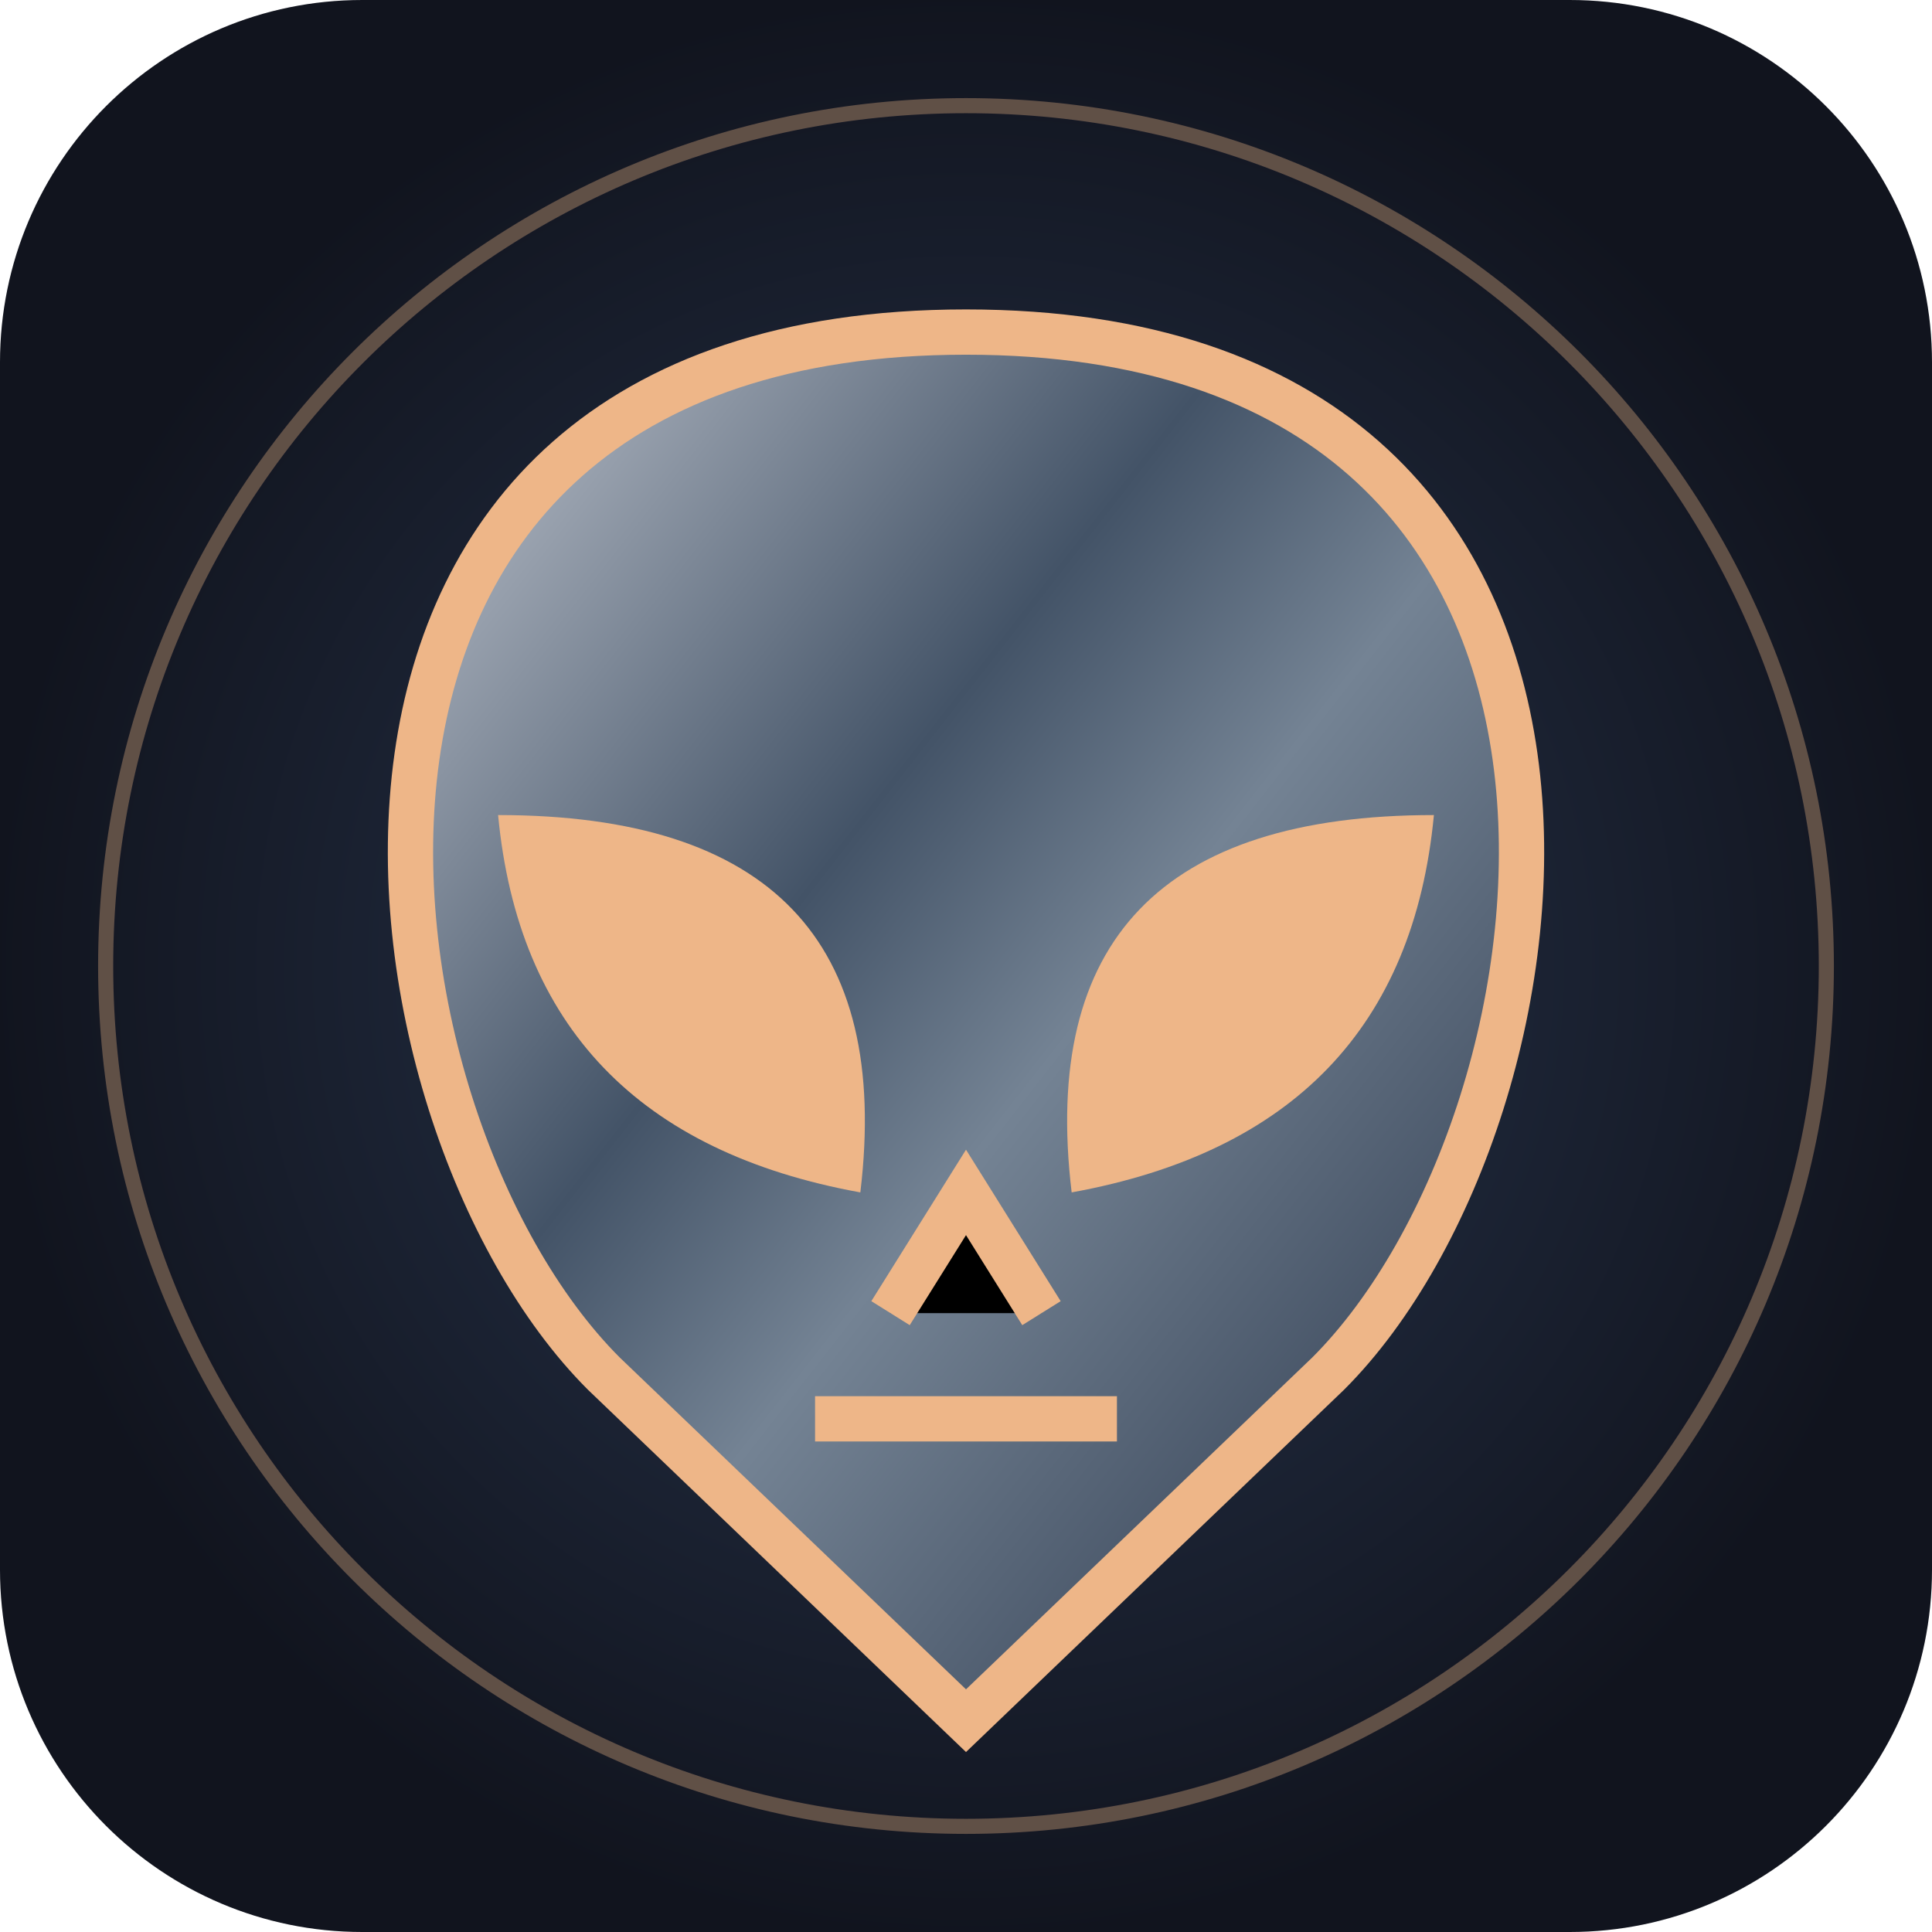
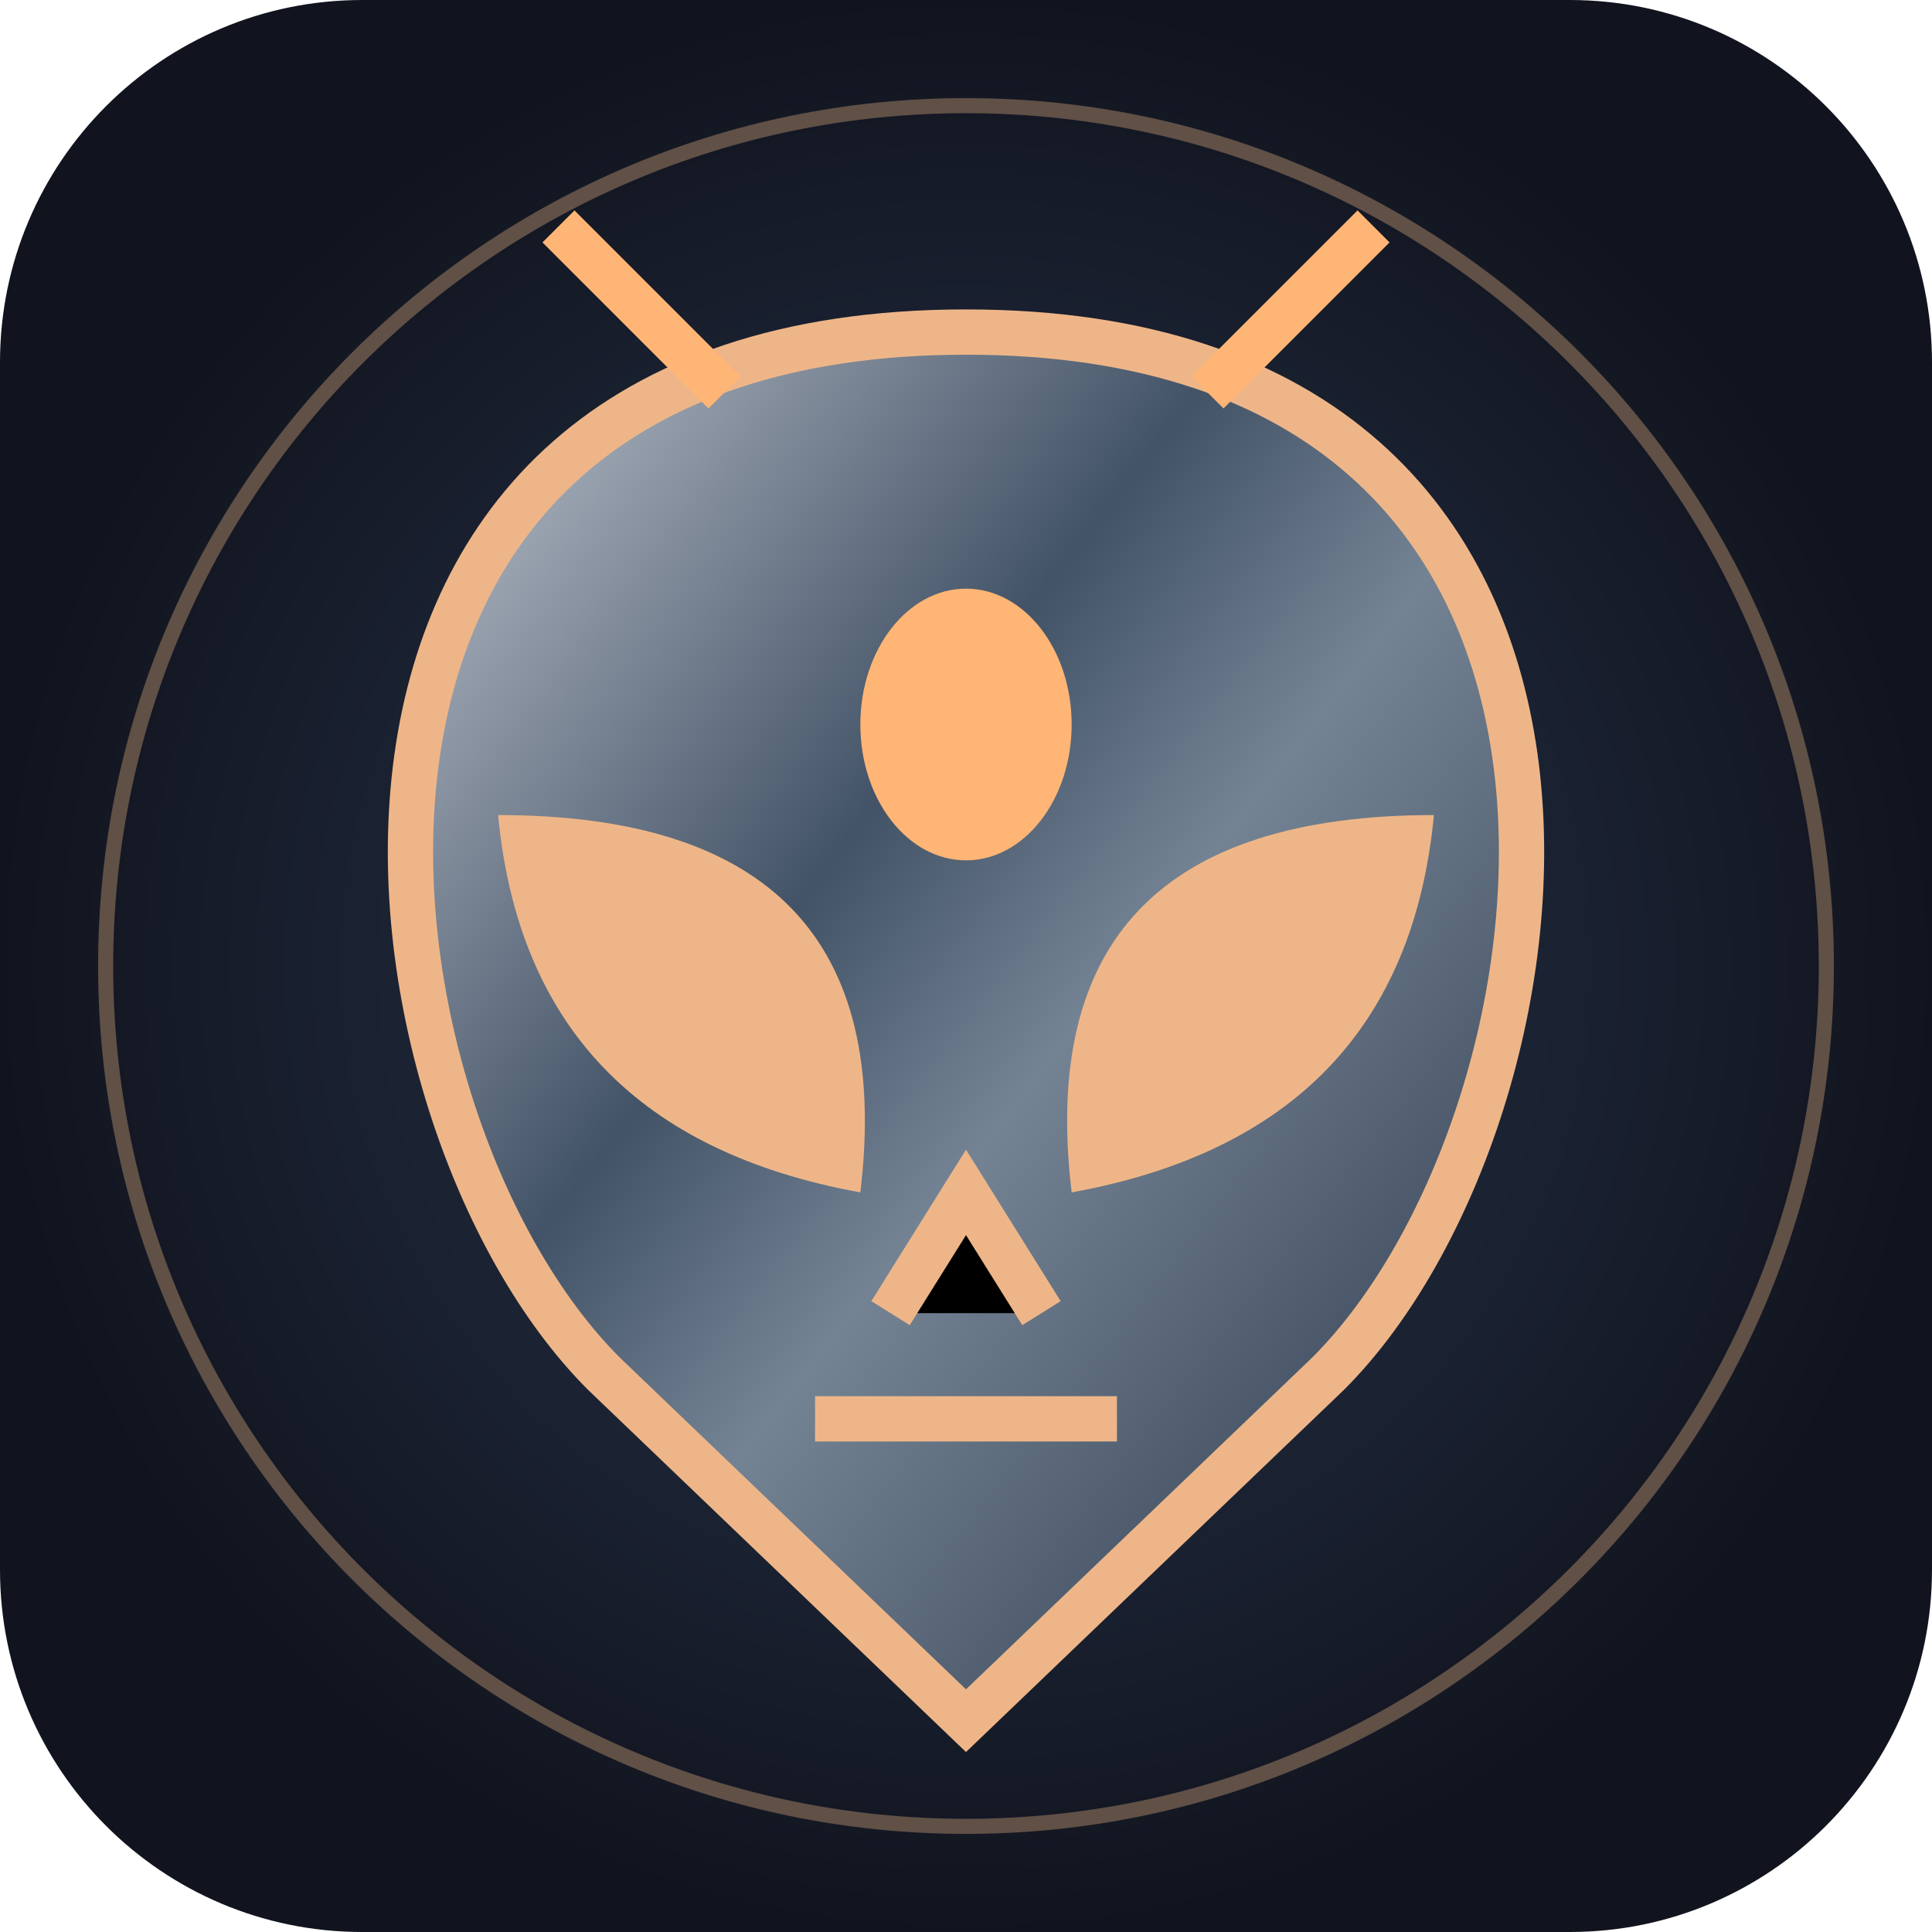
<svg xmlns="http://www.w3.org/2000/svg" viewBox="0 0 128 128">
  <defs>
    <linearGradient id="metal" x2="1" y2="1">
      <stop stop-color="#c4c9d2" />
      <stop offset=".38" stop-color="#435367" />
      <stop offset=".55" stop-color="#748394" />
      <stop offset="1" stop-color="#222e42" />
    </linearGradient>
    <radialGradient id="bg">
      <stop stop-color="#293750" />
      <stop offset="1" stop-color="#11141e" />
    </radialGradient>
  </defs>
  <rect width="128" height="128" rx="24" fill="url(#bg)" />
  <circle cx="64" cy="64" r="57" fill="none" stroke="#eeb688" opacity=".35" />
  <path d="M64 22C16 22 23 74 40 91l24 23 24-23c17-17 24-69-24-69Z" fill="url(#metal)" stroke="#eeb688" stroke-width="3" />
  <path d="M33 54q27 0 24 25-22-4-24-25Zm62 0q-27 0-24 25 22-4 24-25Z" fill="#eeb688" />
  <path d="M54 94h20M59 87l5-8 5 8" stroke="#eeb688" stroke-width="3" />
+   <ellipse cx="64" cy="48" rx="7" ry="9" fill="#ffb575" />
+   <path d="M48 26L37 15m43 11l11-11" stroke="#ffb575" stroke-width="3" />
</svg>
